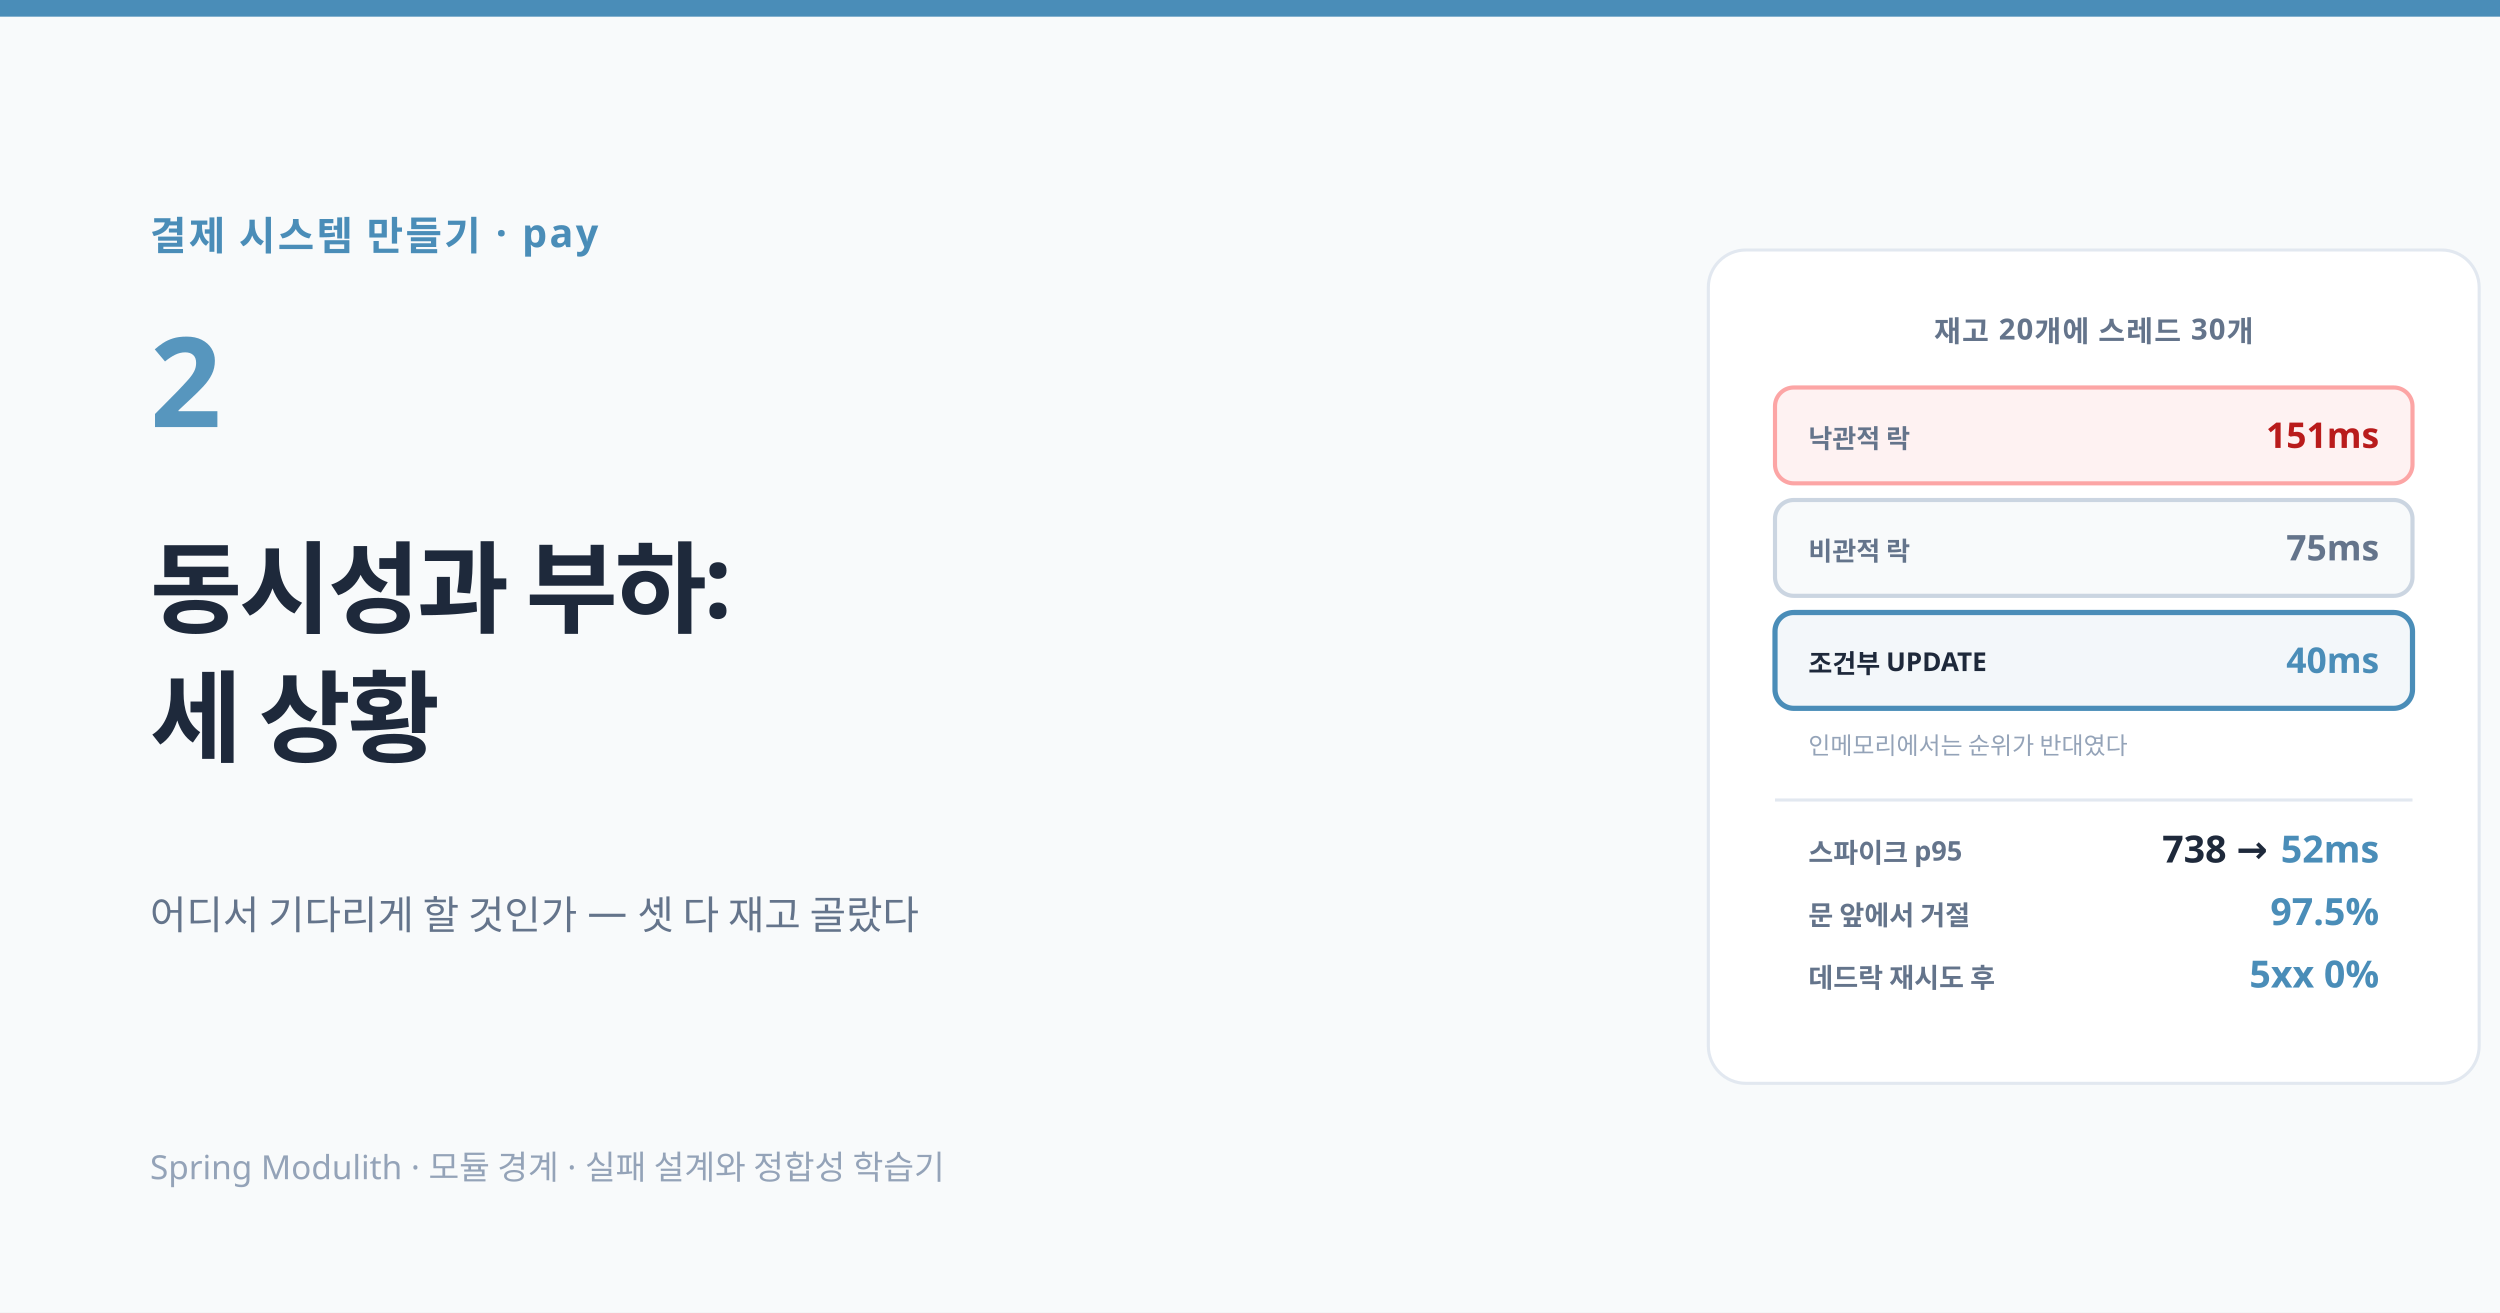
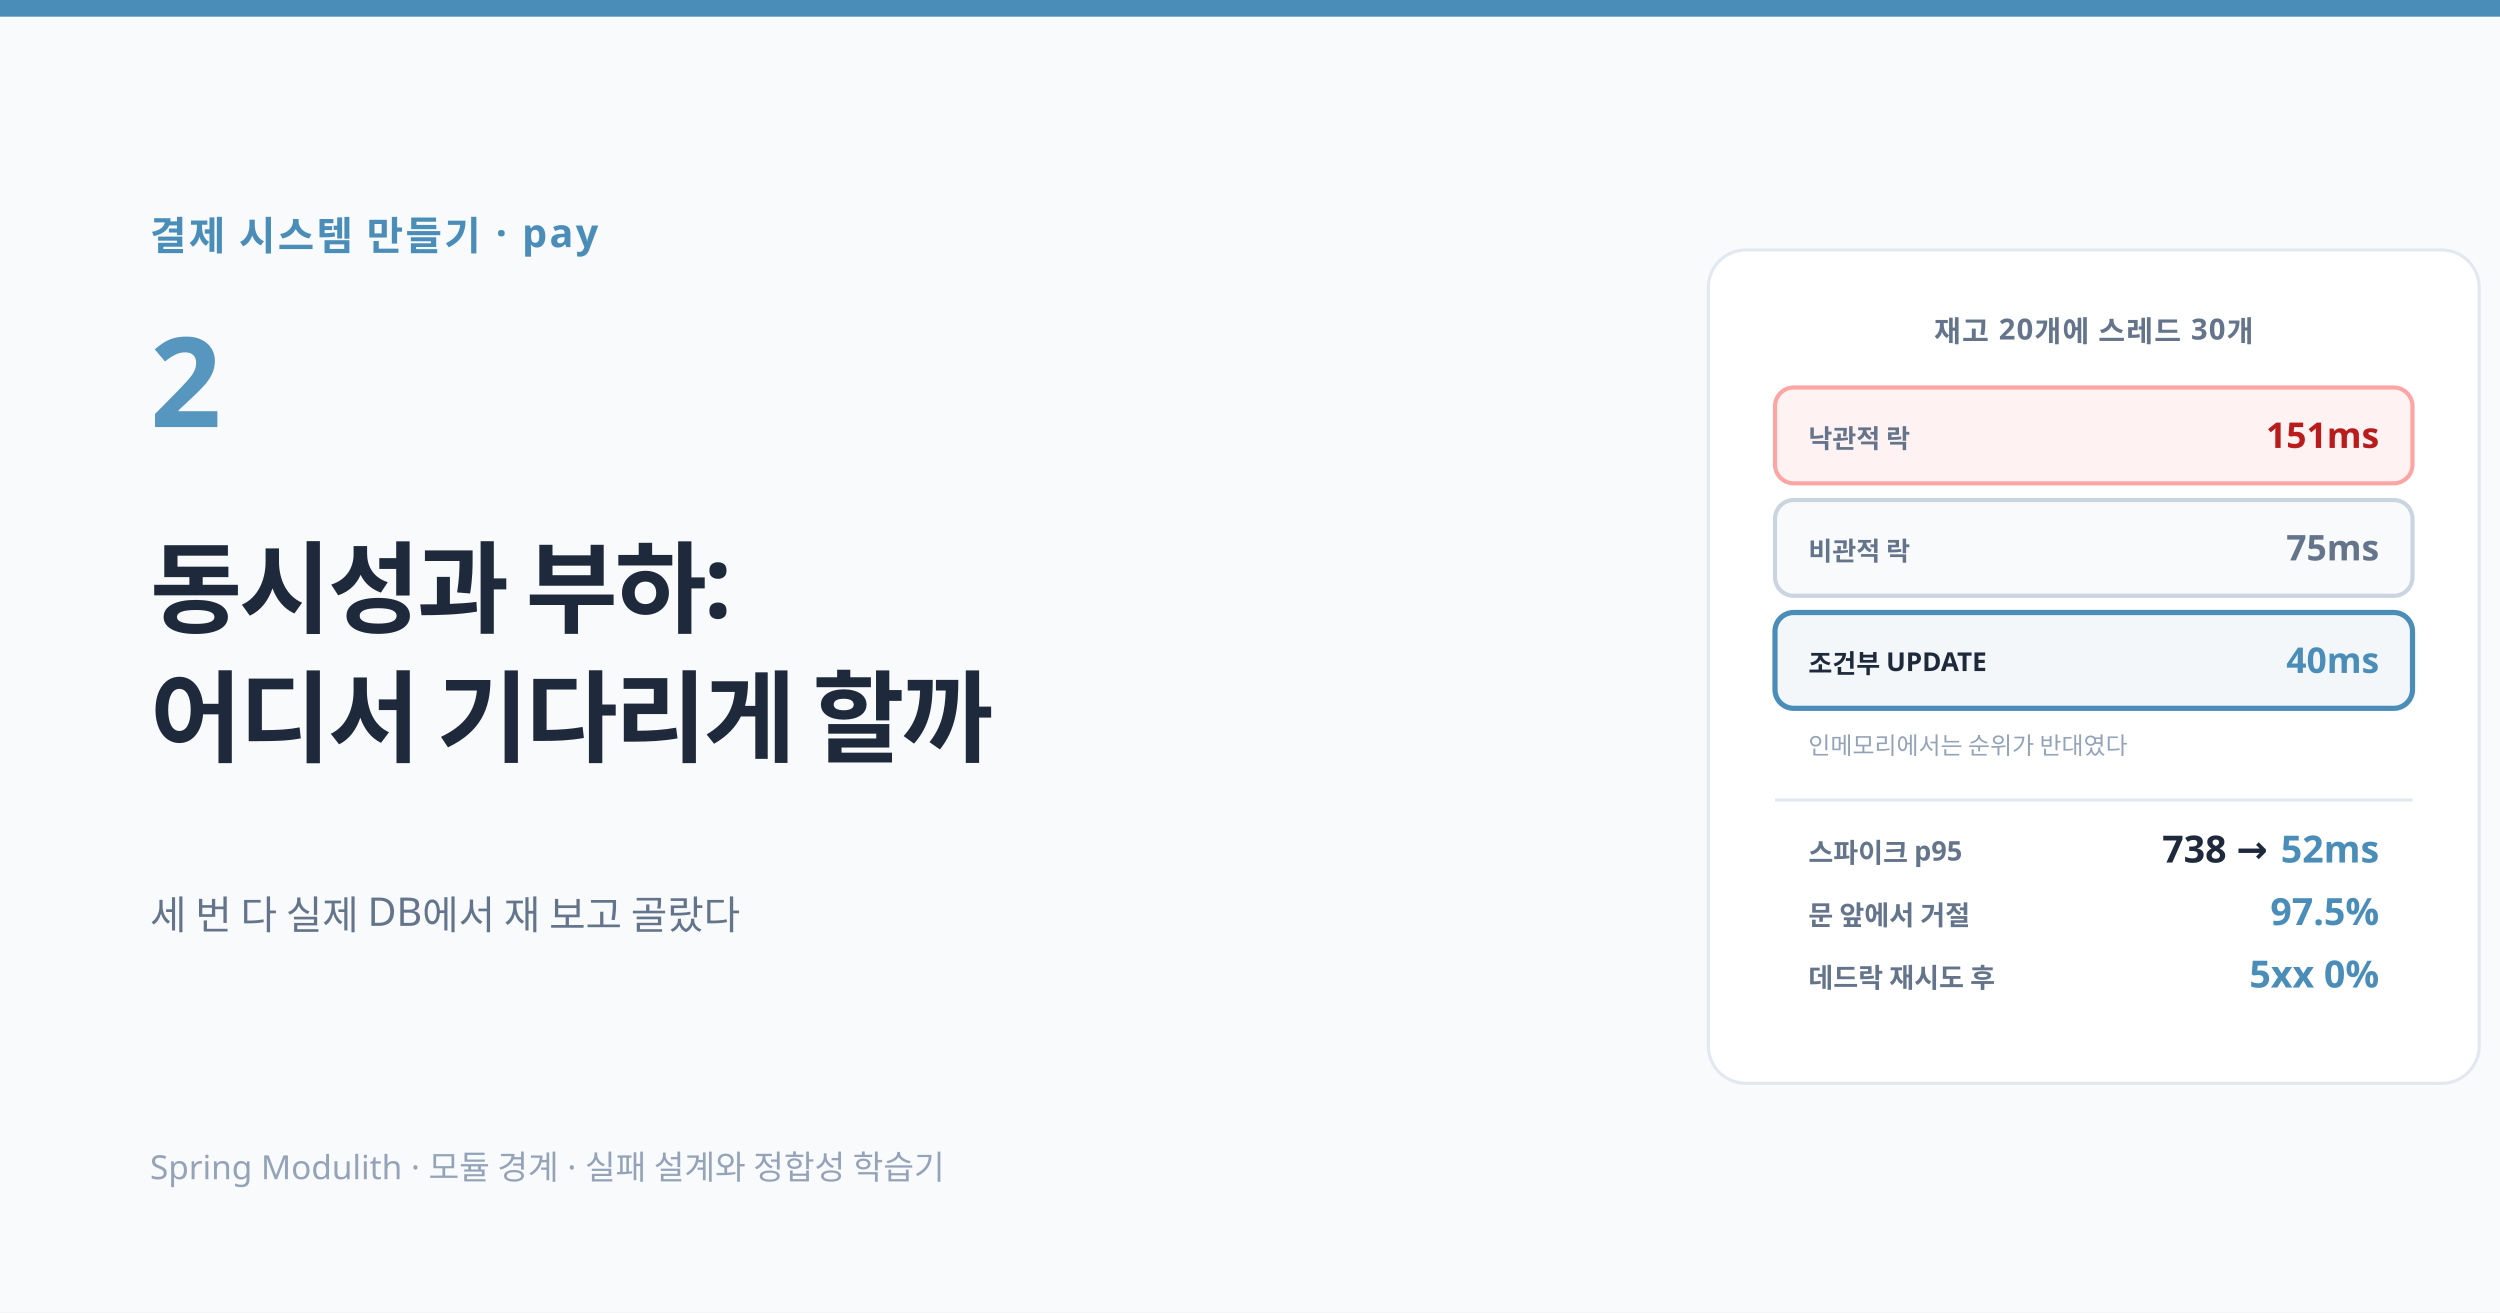
<svg xmlns="http://www.w3.org/2000/svg" viewBox="0 0 1200 630" font-family="'Pretendard', 'Apple SD Gothic Neo', system-ui, sans-serif">
  <rect width="1200" height="630" fill="#f8fafb" />
  <rect width="1200" height="8" fill="#4a8db8" />
  <rect x="820" y="120" width="370" height="400" rx="18" fill="#ffffff" stroke="#e2e8f0" stroke-width="1.5" />
  <text x="1005" y="164" text-anchor="middle" font-size="14" font-weight="700" fill="#64748b" letter-spacing="0.04em">재고 20개에 스레드 30개</text>
  <rect x="852" y="186" width="306" height="46" rx="9" fill="#fef2f2" stroke="#fca5a5" stroke-width="2" />
  <text x="868" y="215" font-size="12.5" font-weight="700" fill="#64748b">낙관적 락</text>
  <text x="1142" y="215" text-anchor="end" font-size="17" font-weight="900" fill="#b91c1c">151ms</text>
  <rect x="852" y="240" width="306" height="46" rx="9" fill="#f8fafb" stroke="#cbd5e1" stroke-width="2" />
  <text x="868" y="269" font-size="12.5" font-weight="700" fill="#64748b">비관적 락</text>
  <text x="1142" y="269" text-anchor="end" font-size="17" font-weight="900" fill="#64748b">75ms</text>
  <rect x="852" y="294" width="306" height="46" rx="9" fill="#4a8db810" stroke="#4a8db8" stroke-width="2.5" />
  <text x="868" y="323" font-size="12.5" font-weight="700" fill="#1e293b">조건부 UPDATE</text>
  <text x="1142" y="323" text-anchor="end" font-size="17" font-weight="900" fill="#4a8db8">40ms</text>
  <text x="868" y="362" font-size="11.5" fill="#94a3b8">인메모리에서는 순위가 반대였다</text>
  <line x1="852" y1="384" x2="1158" y2="384" stroke="#e2e8f0" stroke-width="1.5" />
  <text x="868" y="414" font-size="13" font-weight="700" fill="#64748b">스파이크 p95</text>
  <text x="1142" y="414" text-anchor="end" font-size="18" font-weight="900" fill="#1e293b">738 → <tspan fill="#4a8db8">52ms</tspan>
  </text>
  <text x="868" y="444" font-size="13" font-weight="700" fill="#64748b">문 앞에서 거절</text>
  <text x="1142" y="444" text-anchor="end" font-size="18" font-weight="900" fill="#4a8db8">97.5%</text>
  <text x="868" y="474" font-size="13" font-weight="700" fill="#64748b">데드락 재시도 후</text>
  <text x="1142" y="474" text-anchor="end" font-size="18" font-weight="900" fill="#4a8db8">5xx 0%</text>
  <text x="72" y="120" font-size="19" font-weight="700" fill="#4a8db8" letter-spacing="0.06em">결제 시스템 만들기 · pay</text>
  <text x="72" y="205" font-size="60" font-weight="900" fill="#4a8db8" opacity="0.92">2</text>
  <text x="72" y="300" font-size="48" font-weight="800" fill="#1e293b" letter-spacing="-0.03em">동시성과 부하:</text>
-   <text x="72" y="362" font-size="48" font-weight="800" fill="#1e293b" letter-spacing="-0.03em">세 상황</text>
-   <text x="72" y="446" font-size="19" fill="#64748b">어디서 기다리게 할 것인가 — 셋 다 재고 골랐다</text>
+   <text x="72" y="362" font-size="48" font-weight="800" fill="#1e293b" letter-spacing="-0.03em">어디서 기다리게 할까</text>
+   <text x="72" y="446" font-size="19" fill="#64748b">세 번 다 실제 DB에서 재 보고 골랐다</text>
  <text x="72" y="566" font-size="16" fill="#94a3b8">Spring Modulith · 모듈 경계 · 실패 설계와 정합성 학습기</text>
</svg>
